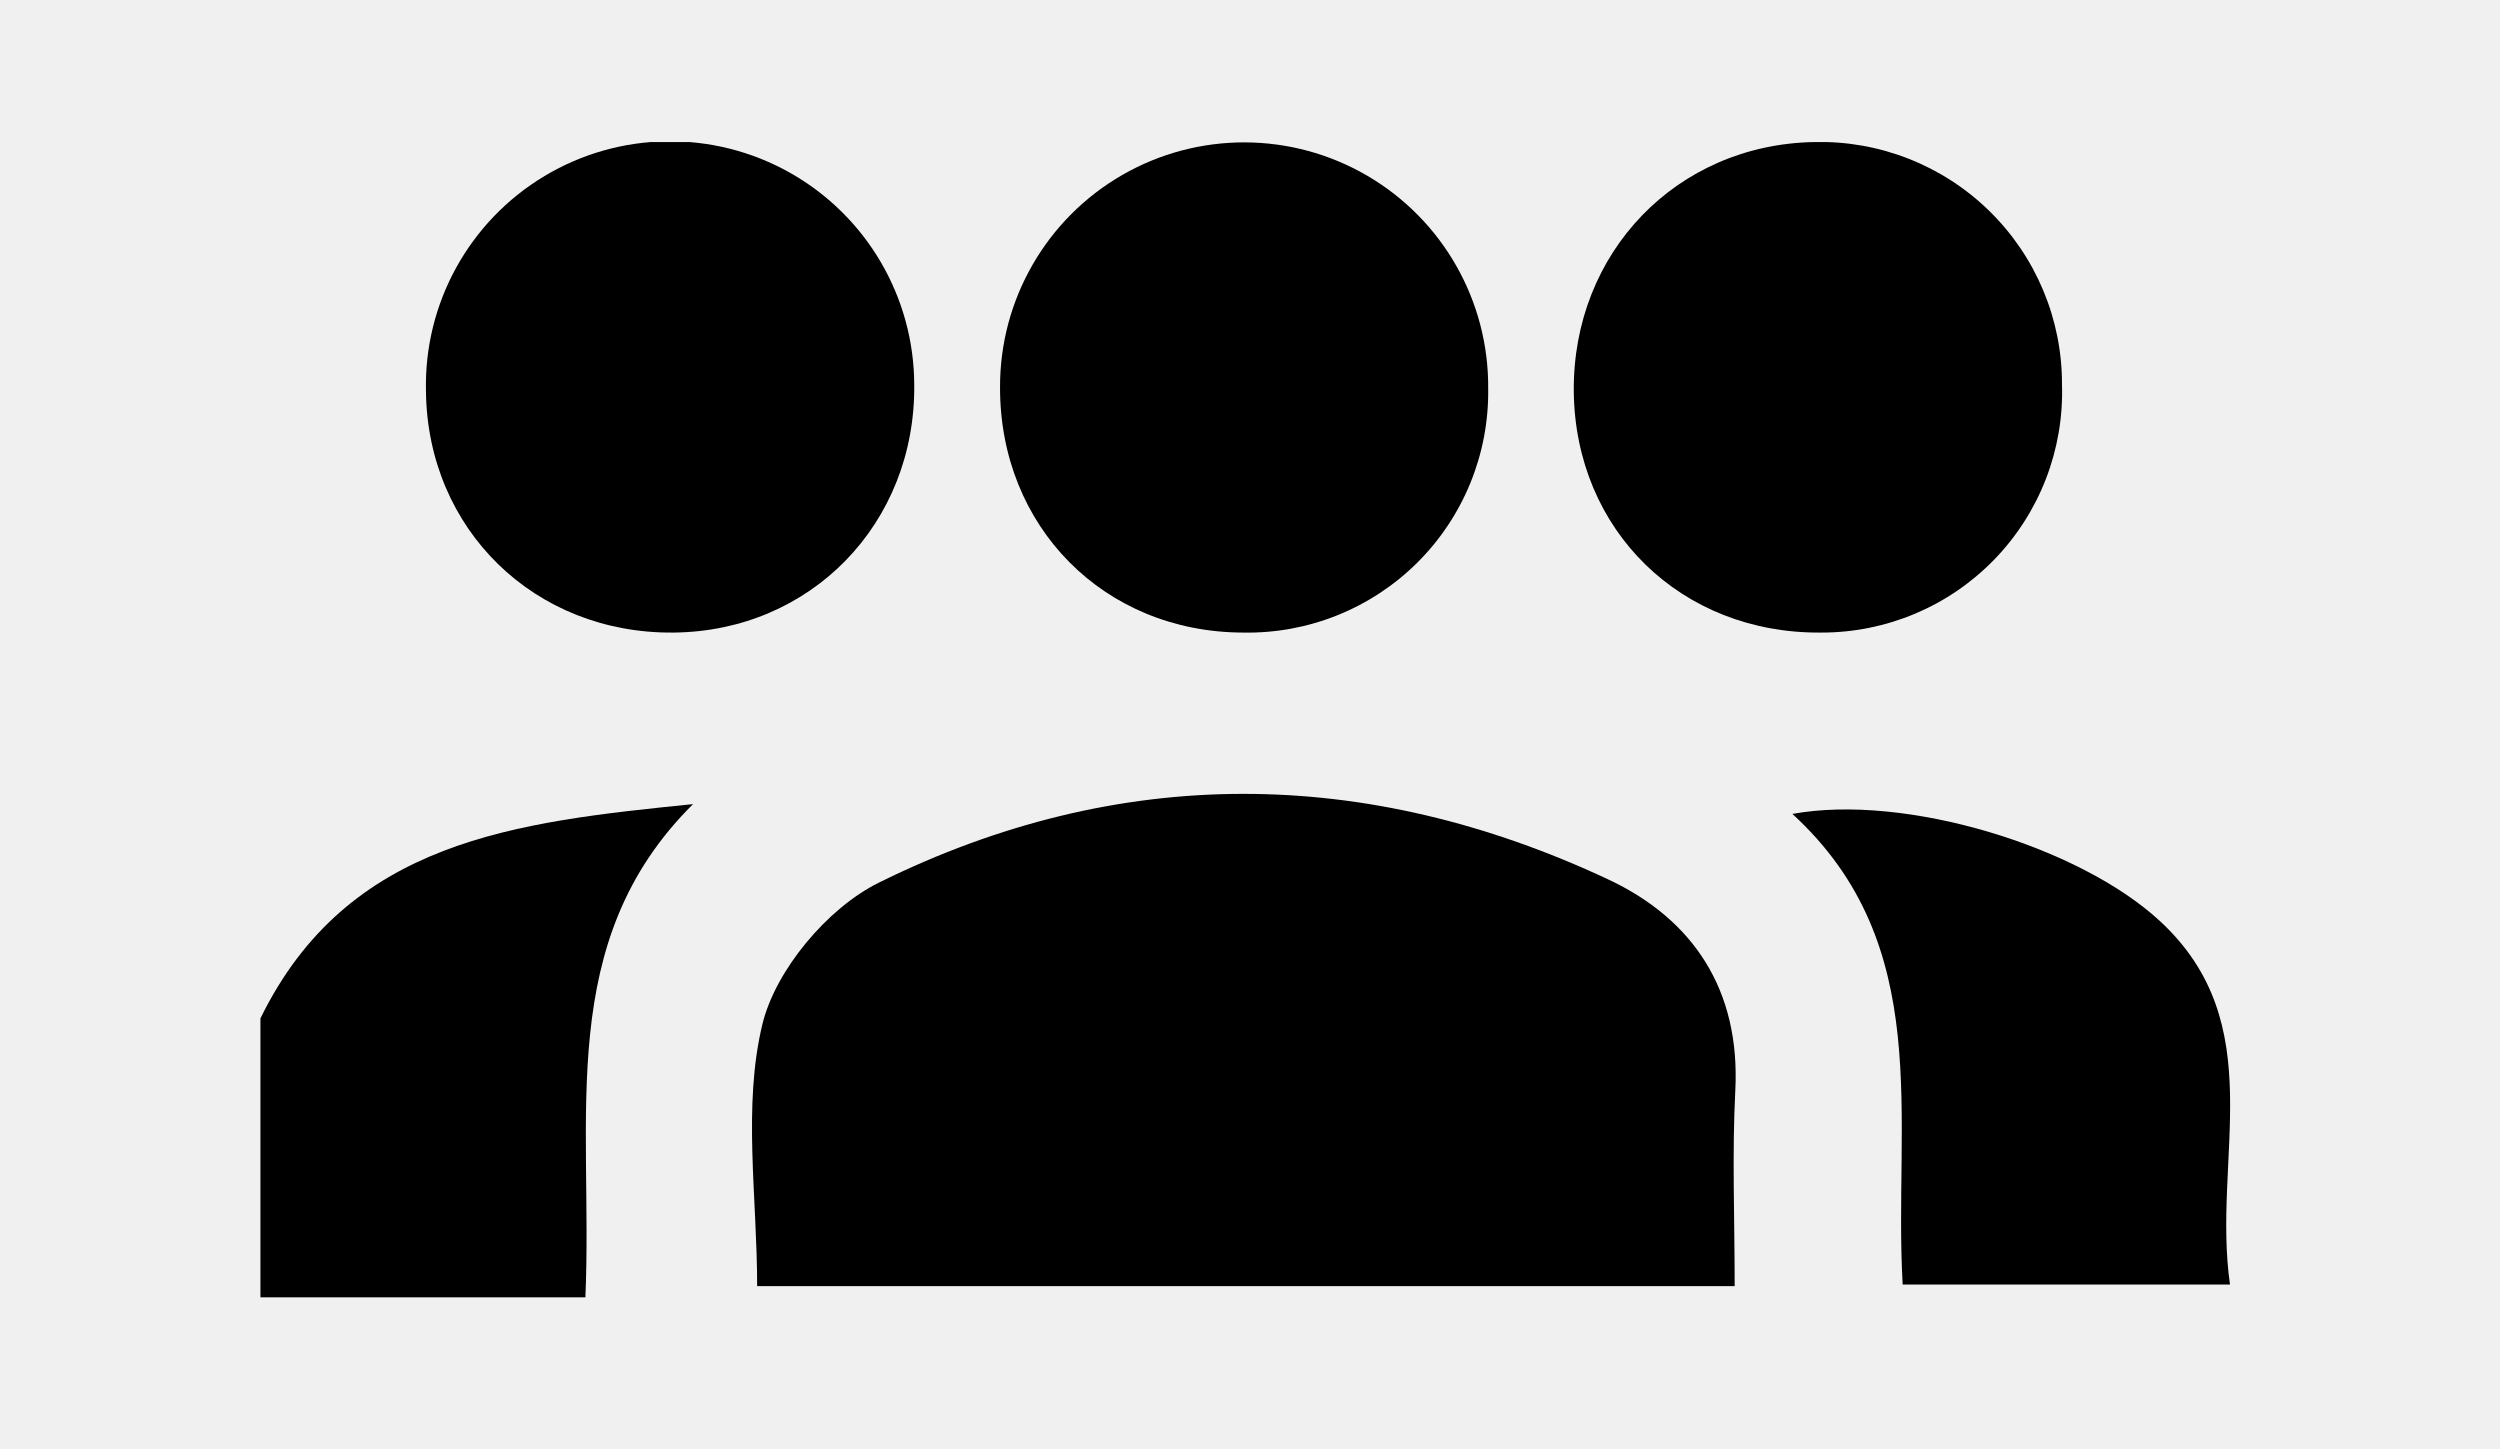
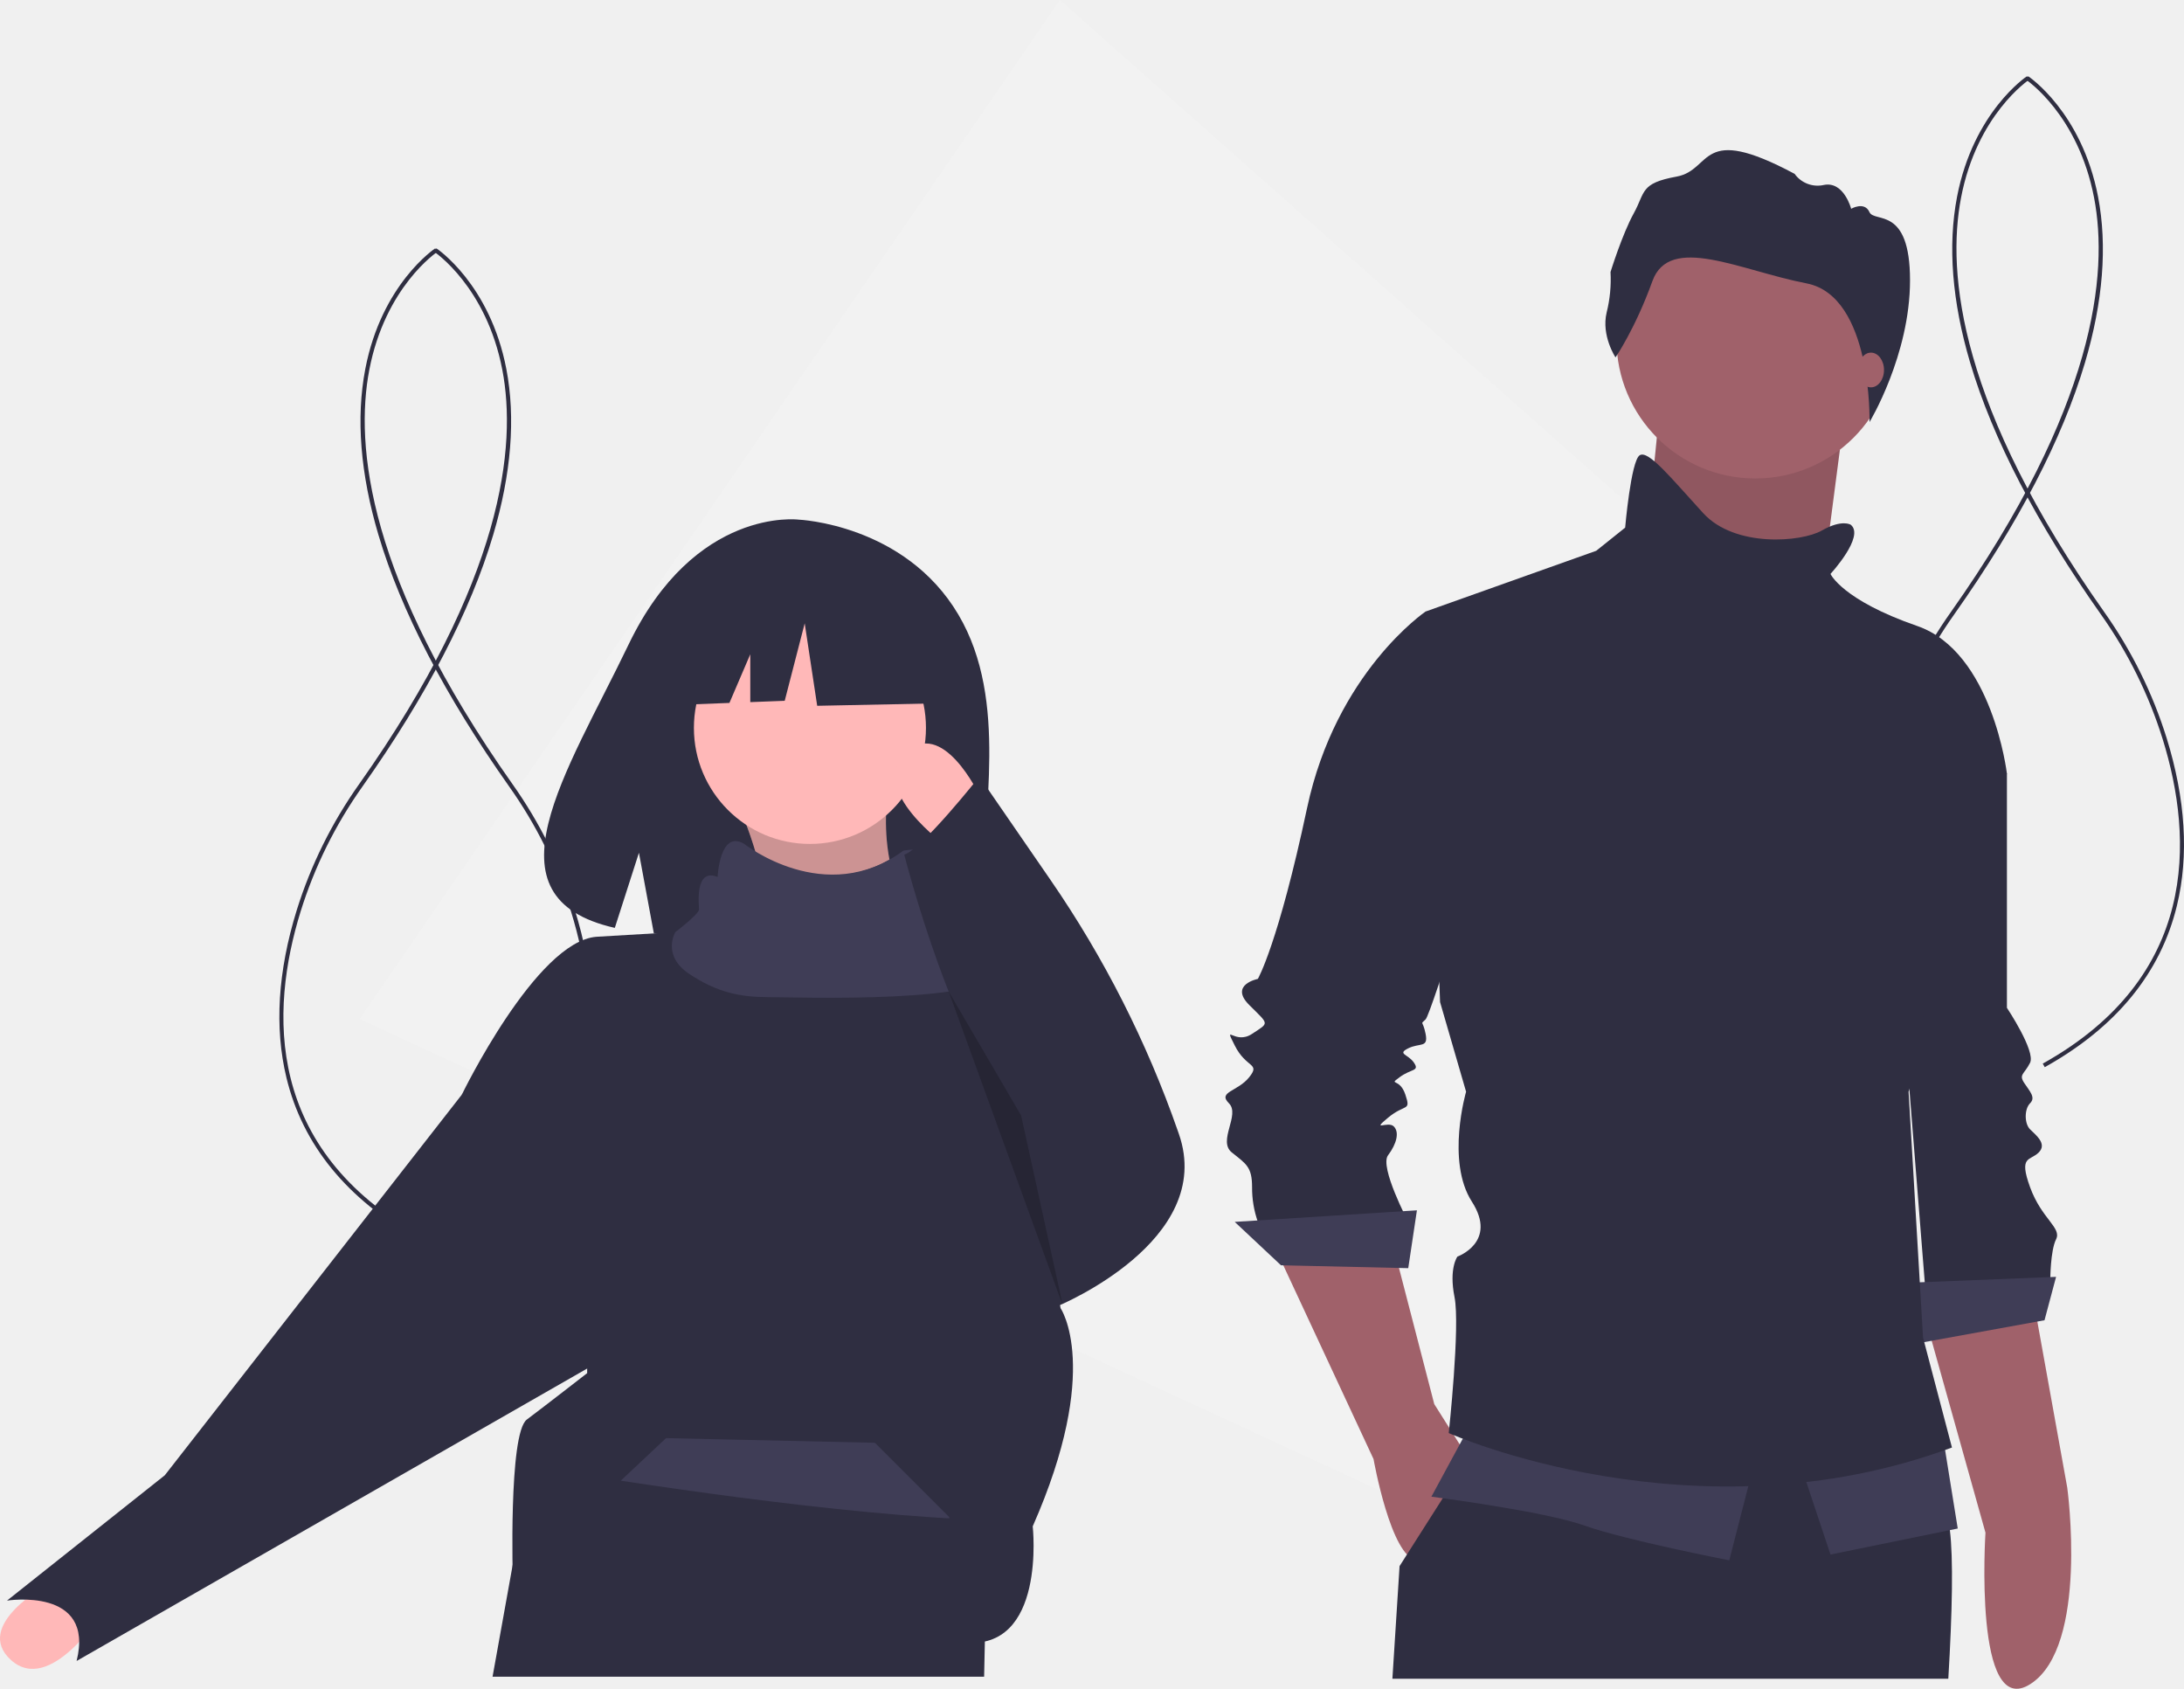
- <svg xmlns="http://www.w3.org/2000/svg" width="264" height="153" viewBox="0 0 264 123">
-   <defs>
-     <clipPath id="clip-path">
-       <rect id="Rectangle_43" data-name="Rectangle 43" width="208" height="122" transform="translate(30)" fill="#fff" />
-     </clipPath>
-   </defs>
-   <g id="meet_the_fam_Button_default_state" data-name="meet the fam Button default state" transform="translate(1)">
-     <g id="Group_8" data-name="Group 8" transform="translate(-3.498)">
-       <g id="Group_7" data-name="Group 7" clip-path="url(#clip-path)">
-         <path id="Path_79" data-name="Path 79" d="M30,92.541C39.225,73.687,57.017,71.81,75.682,69.916,61.02,84.456,65.139,102.866,64.315,122H30Z" />
-         <path id="Path_80" data-name="Path 80" d="M185.679,120.814H82.453c0-9.451-1.532-18.969.544-27.614,1.384-5.763,6.9-12.333,12.323-15,25.337-12.531,51.382-12.333,76.983-.346,9.011,4.215,13.986,11.708,13.443,22.3C185.4,106.851,185.679,113.6,185.679,120.814Z" />
-         <path id="Path_81" data-name="Path 81" d="M99.042,25.622C99.19,40.293,88.12,51.672,73.606,51.8,58.945,51.935,47.627,40.9,47.479,26.3a25.785,25.785,0,1,1,51.563-.675Z" />
-         <path id="Path_82" data-name="Path 82" d="M159.65,26.034A25.4,25.4,0,0,1,133.769,51.8c-14.678-.033-25.715-11.181-25.666-25.935a25.774,25.774,0,1,1,51.547.165Z" />
-         <path id="Path_83" data-name="Path 83" d="M194.8,51.8c-14.777.132-25.963-10.785-26.111-25.474C168.562,11.658,179.567.247,194.1,0a25.534,25.534,0,0,1,26.144,25.589A25.389,25.389,0,0,1,194.8,51.8Z" />
-         <path id="Path_84" data-name="Path 84" d="M203.421,120.65c-1.005-17.5,3.509-35.815-11.647-49.7,11.911-2.174,30.3,3.425,38.829,11.329,11.763,10.9,5.47,24.979,7.381,38.367Z" />
-       </g>
-     </g>
-   </g>
+ <svg xmlns="http://www.w3.org/2000/svg" id="Group_45" data-name="Group 45" width="1066.102" height="824.2" viewBox="0 0 1066.102 824.2">
+   <path id="Path_713" data-name="Path 713" d="M962.551,394.71l-15.879,71.42-12.89,57.94-10.274,46.21-12.882,57.94L868.531,817.51,346.914,576.48l-38.342-17.72-48.533-22.43-38.356-17.72-46.132-21.32L201.7,459.24l21.748-31.64,27.513-40.03,21.742-31.62L517.369,0,776.55,229.8,822.7,270.72l36.8,32.63,46.161,40.92Z" fill="#f2f2f2" />
+   <path id="Path_714" data-name="Path 714" d="M271.3,642.731c-34.88-19.444-56.594-45.991-64.539-78.9-5.9-24.436-4.2-51.933,5.038-81.728a218.889,218.889,0,0,1,30.439-61.484c70.638-99.986,77.014-165.138,69.923-202.187-7.774-40.623-33.031-57.494-33.286-57.66l1.09-1.677c.261.169,26.184,17.433,34.145,58.88,4.589,23.895,2.43,51.141-6.417,80.981-11.012,37.138-32.484,78.459-63.821,122.816a216.906,216.906,0,0,0-30.163,60.922c-15.158,48.867-17.3,116,58.564,158.292Z" transform="translate(-66.947 -37.9)" fill="#2f2e41" />
+   <path id="Path_715" data-name="Path 715" d="M288.074,642.731c34.88-19.444,56.594-45.991,64.539-78.9,5.9-24.436,4.2-51.933-5.038-81.728a218.888,218.888,0,0,0-30.439-61.484C246.5,320.631,240.122,255.479,247.213,218.43c7.774-40.623,33.031-57.494,33.286-57.66l-1.09-1.677c-.261.169-26.184,17.433-34.145,58.88-4.589,23.895-2.43,51.141,6.417,80.981,11.012,37.138,32.484,78.459,63.821,122.816a216.9,216.9,0,0,1,30.163,60.922c15.158,48.867,17.3,116-58.564,158.292Z" transform="translate(-66.947 -37.9)" fill="#2f2e41" />
+   <path id="Path_716" data-name="Path 716" d="M1048.3,558.731c-34.88-19.444-56.593-45.991-64.538-78.9-5.9-24.436-4.2-51.933,5.038-81.728a218.891,218.891,0,0,1,30.439-61.484c70.638-99.986,77.014-165.138,69.923-202.187-7.774-40.623-33.031-57.494-33.286-57.66l1.09-1.677c.261.169,26.184,17.433,34.145,58.88,4.589,23.895,2.43,51.141-6.417,80.981-11.012,37.138-32.484,78.459-63.821,122.816a216.907,216.907,0,0,0-30.163,60.922c-15.158,48.867-17.3,116,58.564,158.292Z" transform="translate(-66.947 -37.9)" fill="#2f2e41" />
+   <path id="Path_717" data-name="Path 717" d="M1065.07,558.731c34.88-19.444,56.594-45.991,64.539-78.9,5.9-24.436,4.2-51.933-5.038-81.728a218.889,218.889,0,0,0-30.439-61.484c-70.638-99.986-77.014-165.138-69.923-202.187,7.774-40.623,33.031-57.494,33.286-57.66l-1.09-1.677c-.261.169-26.184,17.433-34.145,58.88-4.589,23.895-2.43,51.141,6.417,80.981,11.012,37.138,32.484,78.459,63.821,122.816a216.905,216.905,0,0,1,30.163,60.922c15.158,48.867,17.3,116-58.564,158.292Z" transform="translate(-66.947 -37.9)" fill="#2f2e41" />
+   <path id="Path_718" data-name="Path 718" d="M534.762,337.845c-26.207-44.281-78.055-46.345-78.055-46.345s-50.523-6.461-82.933,60.98c-30.209,62.861-71.9,123.554-6.712,138.269L378.836,454.1l7.292,39.378a255.063,255.063,0,0,0,27.892.477c69.812-2.254,136.3.659,134.157-24.392C545.332,436.26,559.978,380.453,534.762,337.845Z" transform="translate(-66.947 -37.9)" fill="#2f2e41" />
+   <path id="Path_719" data-name="Path 719" d="M427.194,430.522c9.03,19.975,14.725,43.786,18.125,70.233l72.5-4.531c-16.668-23.619-22.2-50.728-15.859-81.561Z" transform="translate(-66.947 -37.9)" fill="#ffb8b8" />
+   <path id="Path_720" data-name="Path 720" d="M427.194,430.522c9.03,19.975,14.725,43.786,18.125,70.233l72.5-4.531c-16.668-23.619-22.2-50.728-15.859-81.561Z" transform="translate(-66.947 -37.9)" opacity="0.2" />
+   <path id="Path_721" data-name="Path 721" d="M90.819,810.844S53.3,830.943,72.337,848.1s44.193-22.714,44.193-22.714Z" transform="translate(-66.947 -37.9)" fill="#ffb8b8" />
+   <path id="Path_722" data-name="Path 722" d="M482.591,714.334l-.586,27.458-1.251,59.33v.01l-.364,17.182H240.438l9.752-54.151.01-.04,8.732-48.467,3.9-21.705v-.01l197.108-27.186Z" fill="#2f2e41" />
+   <path id="Path_723" data-name="Path 723" d="M549.537,752.237l-.589,27.459c-69.735-1.79-177.827-18.623-223.071-26.145l3.9-21.7,197.107-27.187Z" transform="translate(-66.947 -37.9)" fill="#3f3d56" />
+   <circle id="Ellipse_36" data-name="Ellipse 36" cx="56.64" cy="56.64" r="56.64" transform="translate(338.724 298.6)" fill="#ffb8b8" />
+   <path id="Path_724" data-name="Path 724" d="M571.06,782.823s6.8,61.171-33.984,56.64l-6.8-61.171-36.25-36.25-101.952-2.266L317.313,810.01s-2.266-72.5,6.8-79.3,29.453-22.656,29.453-22.656V696.73L292.391,572.122s36.25-74.765,65.7-77.03l38.515-2.266s13.594-6.8,13.594-9.062-2.266-20.39,9.062-15.859c0,0,1.019-23.245,12.959-16.154,0,0,37.586,29.453,75.739,1.291,0,0,17.785-3.262,15.519,5.8s0,15.859,4.531,15.859,24.922,6.8,24.922,11.328c0,.974,1.473,10.354,3.783,24.468v.023c8.406,51.452,27.935,165.819,27.935,165.819S605.044,705.792,571.06,782.823Z" transform="translate(-66.947 -37.9)" fill="#2f2e41" />
+   <path id="Path_725" data-name="Path 725" d="M308.25,560.794l-15.859,11.328-145,185.779-77.03,61.171s43.046-6.8,33.984,29.453L369.422,696.73Z" transform="translate(-66.947 -37.9)" fill="#2f2e41" />
+   <path id="Path_726" data-name="Path 726" d="M556.718,510.5v.023c-3.013,17.717-101.2,14.024-114.8,14.024S417,522.279,403.4,513.217s-6.8-20.39-6.8-20.39,11.575-8.816,11.575-11.081-2.266-20.39,9.062-15.859c0,0,1.019-23.245,12.959-16.154,0,0,39.605,31.472,77.758,3.31,0,0,17.785-3.262,15.519,5.8s0,15.859,4.531,15.859,24.922,6.8,24.922,11.328C552.935,487,554.408,496.383,556.718,510.5Z" transform="translate(-66.947 -37.9)" fill="#3f3d56" />
+   <path id="Path_727" data-name="Path 727" d="M545.005,425.991s-18.125-38.515-36.25-20.39,20.39,45.312,20.39,45.312Z" transform="translate(-66.947 -37.9)" fill="#ffb8b8" />
+   <path id="Path_728" data-name="Path 728" d="M545.005,416.929S517.017,452.3,508.355,455c0,0,25.322,100.126,57.04,127.313l18.125,92.89s77.03-31.718,58.906-83.827l-.541-1.554a513.989,513.989,0,0,0-62.1-122.408Z" transform="translate(-66.947 -37.9)" fill="#2f2e41" />
+   <path id="Path_729" data-name="Path 729" d="M463.1,483.933l55.737,153.374-20.39-92.89Z" opacity="0.2" />
+   <path id="Path_730" data-name="Path 730" d="M456.229,295.676l-51.224-26.831-70.737,10.976L319.632,344.46l36.432-1.4,10.178-23.748v23.357l16.81-.647,9.757-37.808,6.1,40.247,59.761-1.219Z" fill="#2f2e41" />
+   <path id="Path_731" data-name="Path 731" d="M1007.08,682.238l29.06,103.671s-5.989,91.827,21.959,73.861c28.6-18.386,17.966-95.819,17.966-95.819l-16.755-93.006Z" transform="translate(-66.947 -37.9)" fill="#a0616a" />
+   <path id="Path_732" data-name="Path 732" d="M1022.61,391.415l24,24V529.768s14.118,21.176,11.294,26.823-5.647,5.647-2.823,9.882,5.647,7.059,2.823,9.882-2.823,9.882,0,12.706,8.471,7.059,4.235,11.294-9.882,1.412-4.235,16.941,15.529,19.765,12.706,25.412-2.823,19.765-2.823,19.765l-60.706,8.471L994.37,511.415Z" transform="translate(-66.947 -37.9)" fill="#2f2e41" />
+   <path id="Path_733" data-name="Path 733" d="M1003.66,623.161l-70.59,2.824,2.823,29.647,62.118-11.294Z" fill="#3f3d56" />
+   <path id="Path_734" data-name="Path 734" d="M809.541,205.986l-8.471,84.705L887.188,303.4l6.353-48.705,6.353-48.706Z" fill="#a0616a" />
+   <path id="Path_735" data-name="Path 735" d="M809.541,205.527l-8.471,84.706,86.118,12.706,6.353-48.706,6.353-48.706Z" opacity="0.1" />
+   <path id="Path_736" data-name="Path 736" d="M689.43,646.944,737.43,750s8.471,48,21.176,49.412S784.018,750,784.018,750L767.077,723.18l-19.765-76.235Z" transform="translate(-66.947 -37.9)" fill="#a0616a" />
+   <path id="Path_737" data-name="Path 737" d="M1018,857.214H746.635c2.15-34.011,3.5-54.978,3.5-54.978l3.6-5.673L771.217,769.1,783.694,749.5l4.351-6.845,1.615-2.534L806.751,737l176.323-32.173A215.422,215.422,0,0,0,995.4,742.936c1.2,2.736,2.493,5.471,3.877,8.177,4.432,8.652,9.843,16.849,16.273,22.886,1.464,1.373,2.524,5.037,3.21,10.671C1020.46,798.47,1019.97,824.132,1018,857.214Z" transform="translate(-66.947 -37.9)" fill="#2f2e41" />
+   <circle id="Ellipse_37" data-name="Ellipse 37" cx="67.765" cy="67.765" r="67.765" transform="translate(789.07 97.986)" fill="#a0616a" />
+   <path id="Path_738" data-name="Path 738" d="M772.724,342l-9.882-5.647s-43.765,29.647-57.882,96-24,83.294-24,83.294-14.118,2.824-4.235,12.706,9.882,8.471,1.412,14.118-14.118-5.647-8.471,5.647,12.706,8.471,7.059,15.529-15.529,7.059-9.882,12.706-5.647,18.353,1.412,24,9.882,7.059,9.882,16.941a49.992,49.992,0,0,0,2.824,16.941h73.412s-14.118-26.823-9.882-32.471,5.647-11.294,2.824-14.118-11.294,2.824-2.824-4.235,11.294-2.824,8.471-11.294-8.471-4.235-2.824-8.471,9.882-2.824,7.059-7.059-8.471-4.235-2.824-7.059,9.882,0,8.471-7.059-2.824-4.235,0-7.059,32.471-98.823,32.471-101.647S772.724,342,772.724,342Z" transform="translate(-66.947 -37.9)" fill="#2f2e41" />
+   <path id="Path_739" data-name="Path 739" d="M691.659,590.691l-88.941,5.647,22.588,21.176,62.118,1.412Z" fill="#3f3d56" />
+   <path id="Path_740" data-name="Path 740" d="M784.018,734.473l-18.353,33.882s55.059,7.059,74.823,14.118,70.588,16.941,70.588,16.941L923.782,750Z" transform="translate(-66.947 -37.9)" fill="#3f3d56" />
+   <path id="Path_741" data-name="Path 741" d="M878.011,712.1l15.53,46.588,62.117-12.706L948.6,702.22Z" fill="#3f3d56" />
+   <path id="Path_742" data-name="Path 742" d="M970.37,294s-4.235-2.824-14.118,2.824S913.9,305.3,898.37,288.356s-26.823-31.059-31.059-28.235-7.059,35.294-7.059,35.294l-14.118,11.294-83.294,29.647L769.9,526.944l12.706,43.765s-9.882,33.882,2.824,53.647-7.059,26.823-7.059,26.823-4.235,5.647-1.412,19.765-2.824,66.353-2.824,66.353,120,53.647,245.646,7.059l-14.118-53.647-7.059-120s7.059-19.765,5.647-28.235S1046.6,415.415,1046.6,415.415s-7.059-59.294-43.765-72S960.487,318,960.487,318,977.429,299.65,970.37,294Z" transform="translate(-66.947 -37.9)" fill="#2f2e41" />
+   <path id="Path_743" data-name="Path 743" d="M855.548,212.331s-7.037-10.555-4.33-21.923a66.444,66.444,0,0,0,1.895-19.758s5.684-18.4,11.367-28.689,2.977-14.615,20.84-17.863,10.555-26.524,57.649-1.353a13.811,13.811,0,0,0,14.345,5.413c9.743-1.895,13.262,11.638,13.262,11.638s6.5-3.789,8.932,1.624,19.8-3.249,19.8,33.289-19.765,69.176-19.765,69.176S981,182.424,948.788,176.2s-66.851-24.359-75.242-1.083S855.548,212.331,855.548,212.331Z" transform="translate(-66.947 -37.9)" fill="#2f2e41" />
+   <ellipse id="Ellipse_38" data-name="Ellipse 38" cx="6.353" cy="8.471" rx="6.353" ry="8.471" transform="translate(906.952 172.103)" fill="#a0616a" />
</svg>
